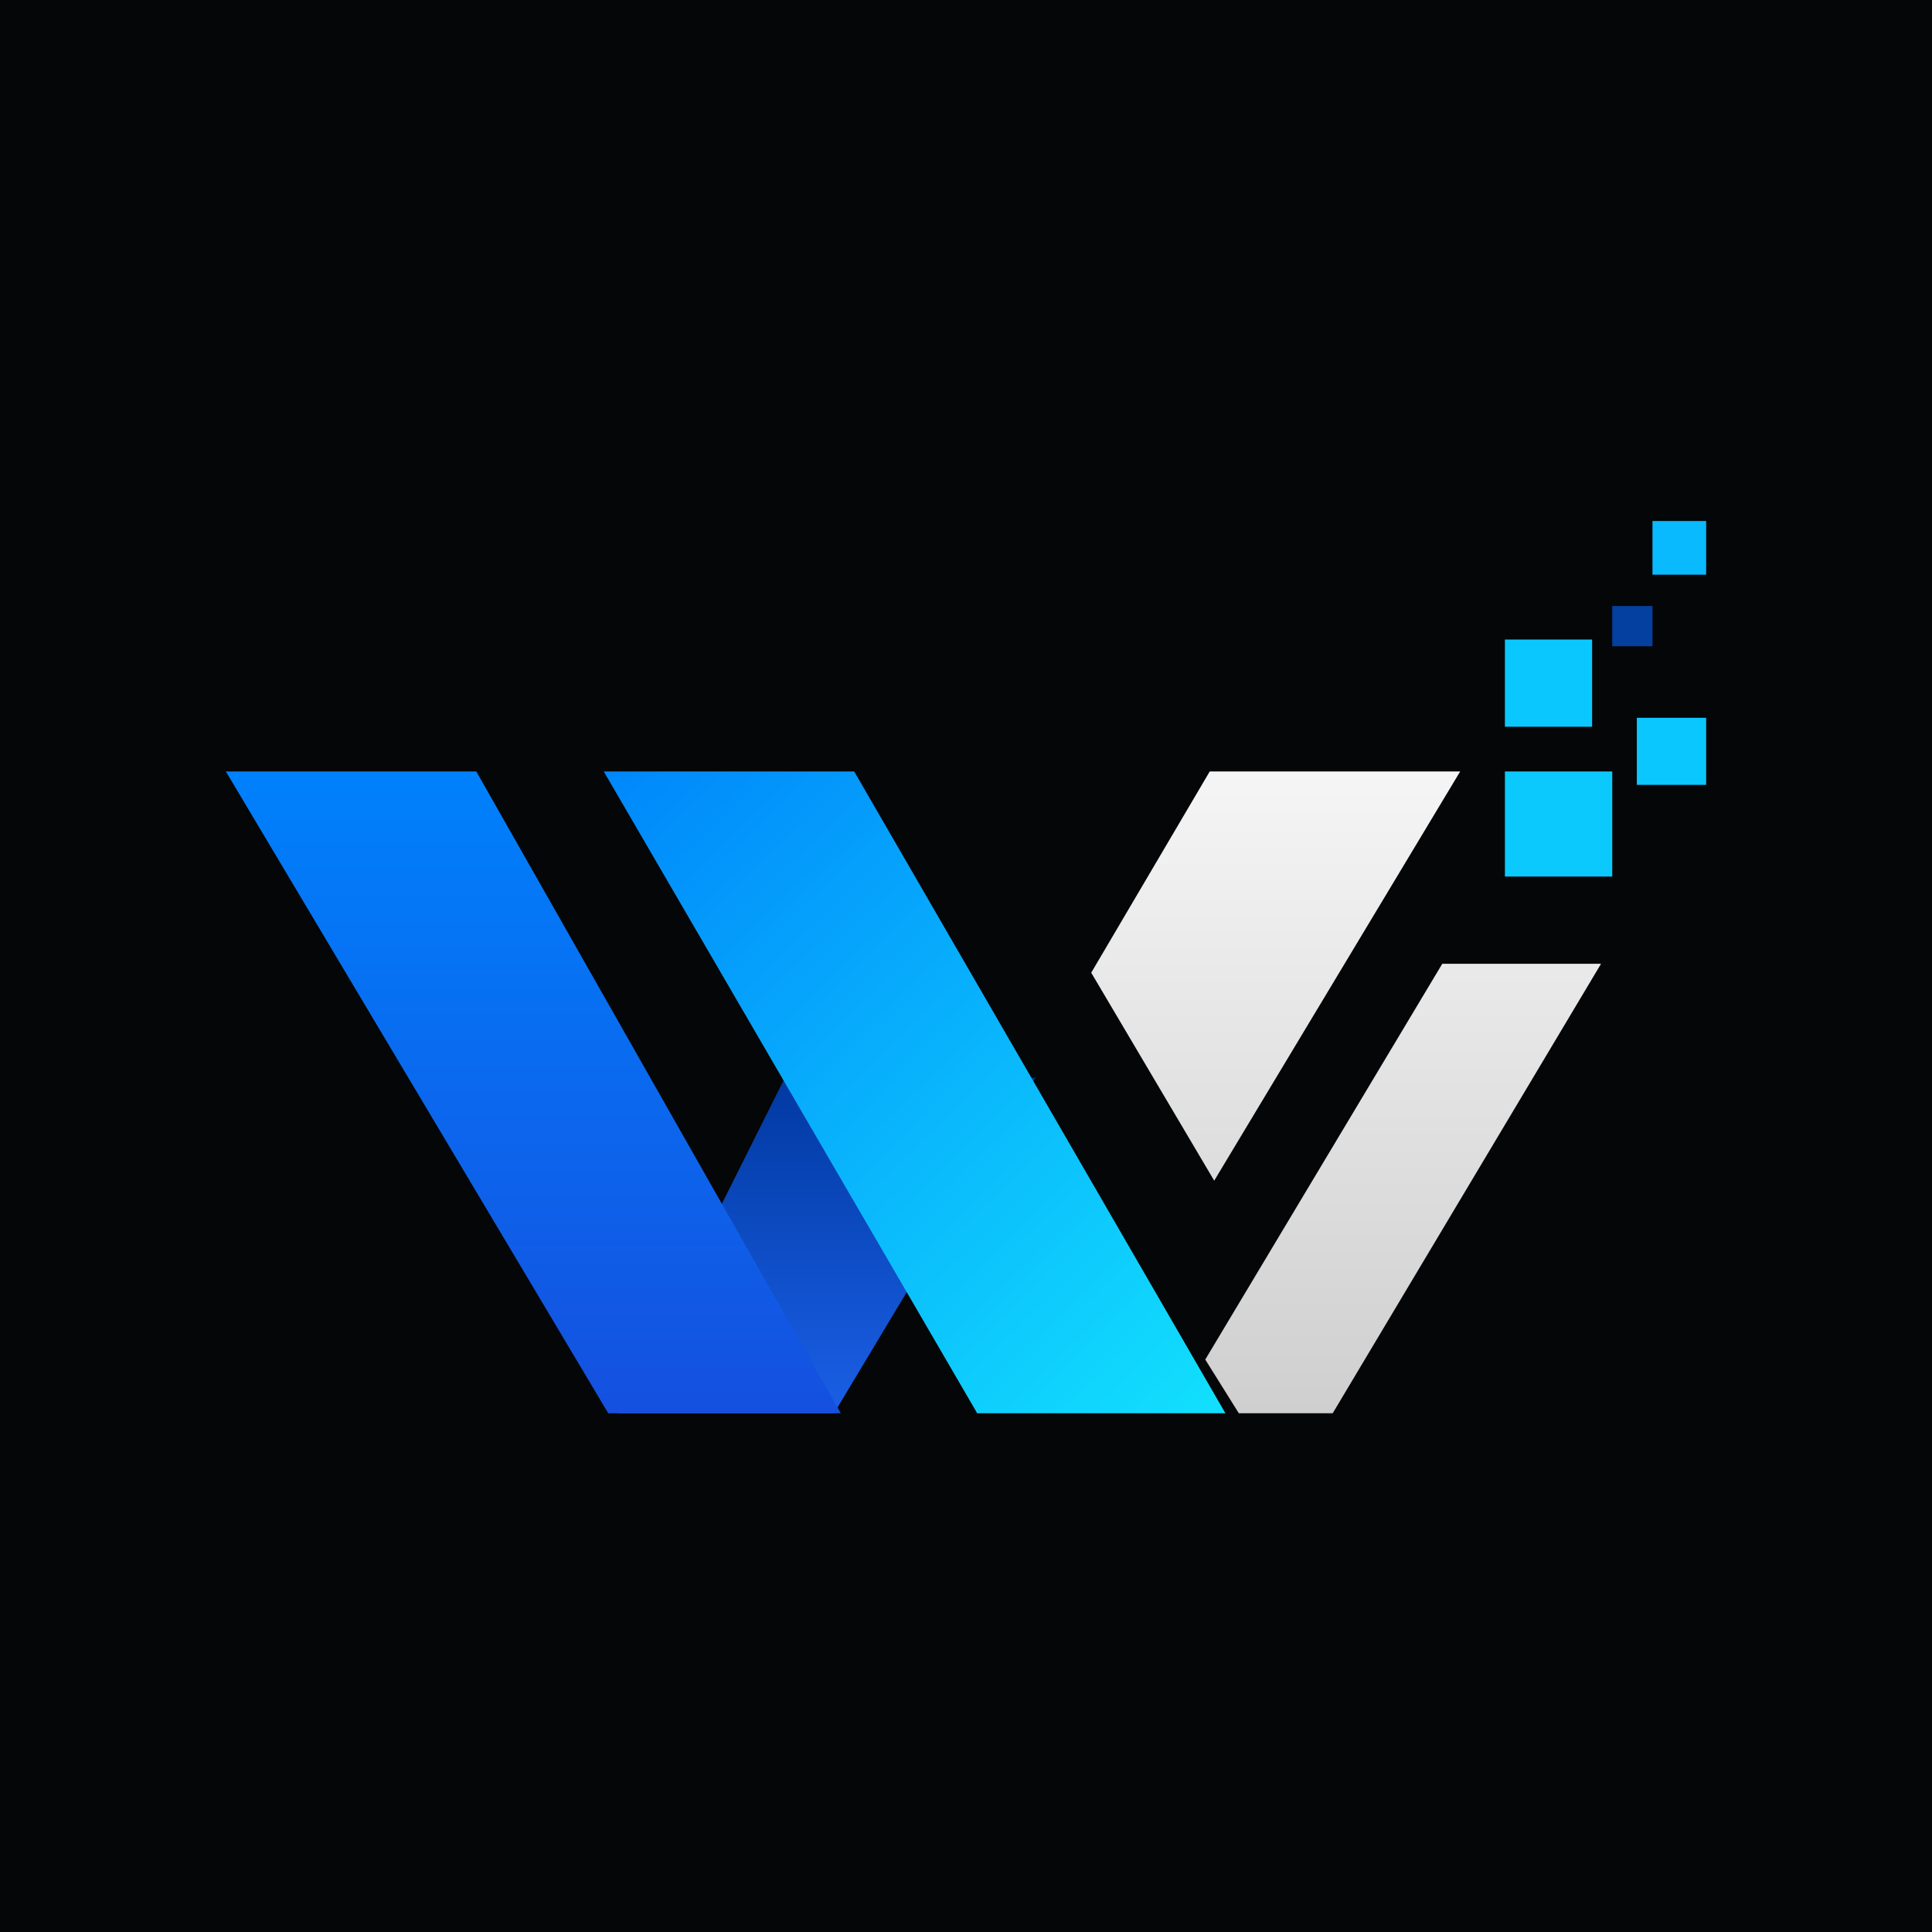
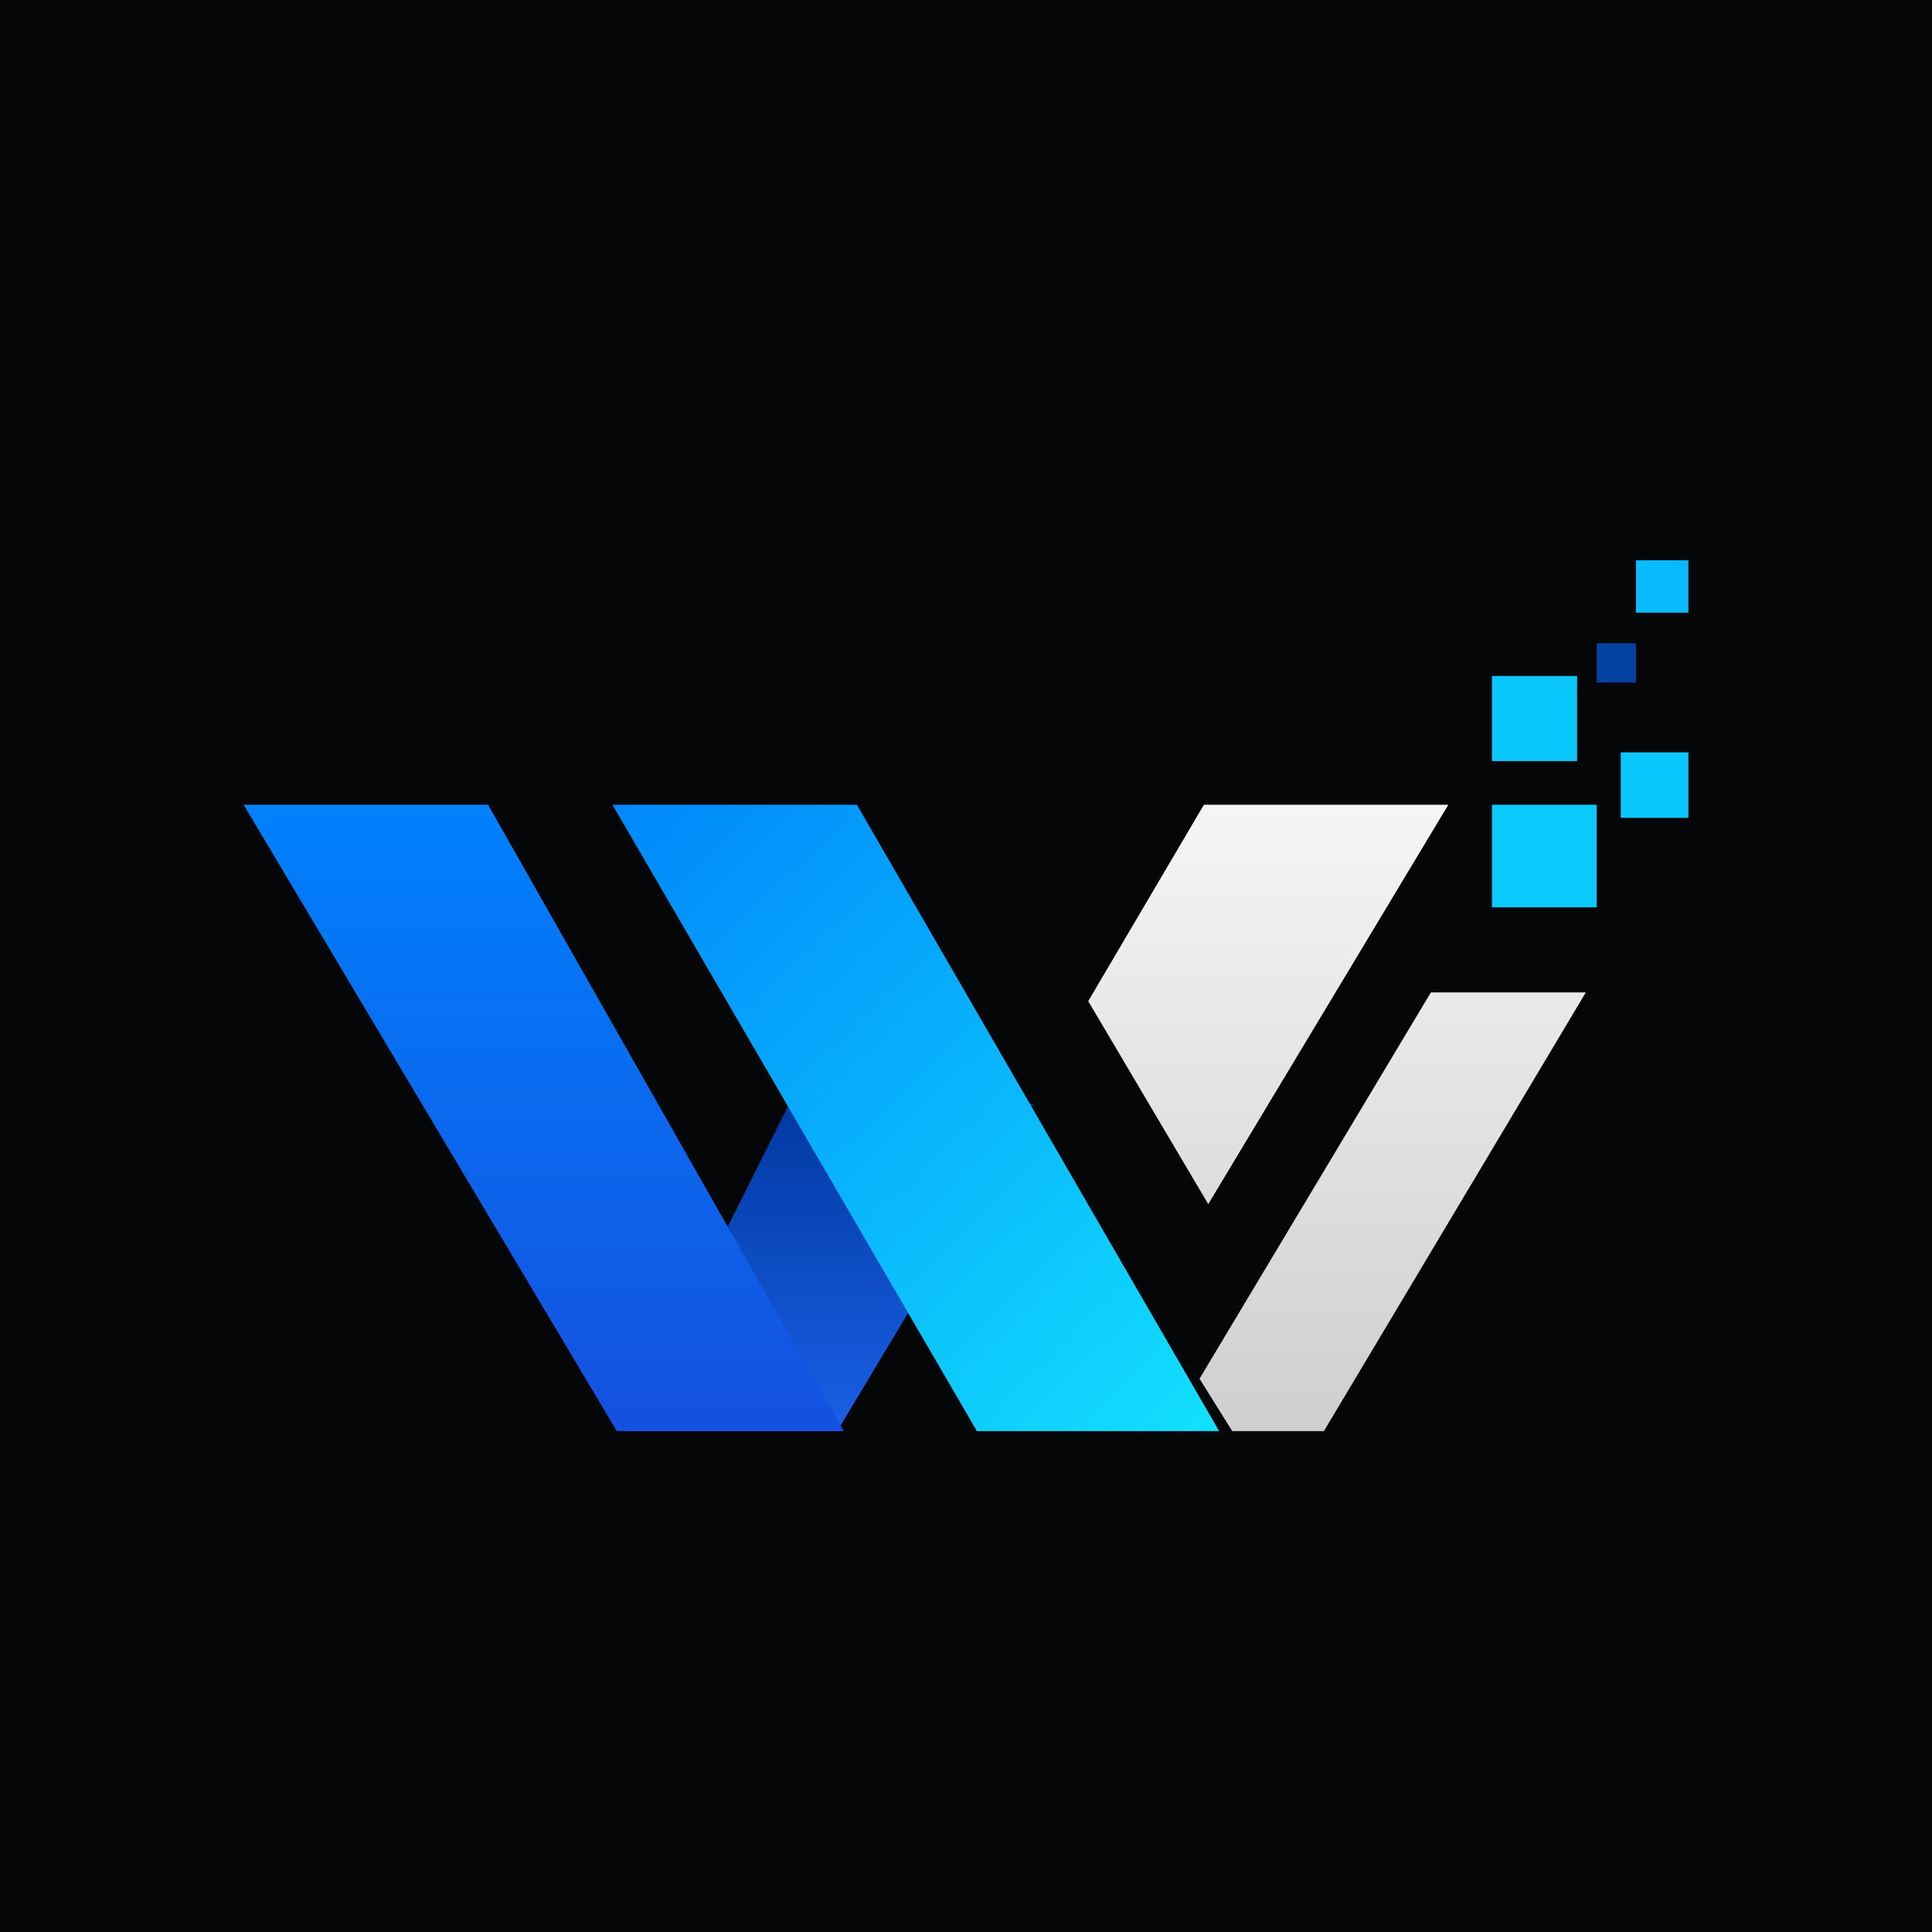
<svg xmlns="http://www.w3.org/2000/svg" viewBox="0 0 1080 1080" width="1080" height="1080" role="img" aria-label="WebCore">
  <rect width="1080" height="1080" fill="#050608" />
-   <g transform="translate(540 540) scale(1.25) translate(-626 -455)">
+   <g transform="translate(540 556) scale(1.22) translate(-626 -455)">
    <defs>
      <linearGradient id="a-l" x1="0" y1="368" x2="0" y2="655" gradientUnits="userSpaceOnUse">
        <stop offset="0" stop-color="#0081fc" />
        <stop offset="1" stop-color="#1550e0" />
      </linearGradient>
      <linearGradient id="a-m" x1="464" y1="368" x2="742" y2="655" gradientUnits="userSpaceOnUse">
        <stop offset="0" stop-color="#0087fb" />
        <stop offset="1" stop-color="#12e0fd" />
      </linearGradient>
      <linearGradient id="a-s" x1="0" y1="368" x2="0" y2="655" gradientUnits="userSpaceOnUse">
        <stop offset="0" stop-color="#f5f5f5" />
        <stop offset="1" stop-color="#cfcfcf" />
      </linearGradient>
    </defs>
    <g id="mark">
      <linearGradient id="a-k" x1="0" y1="505" x2="0" y2="655" gradientUnits="userSpaceOnUse">
        <stop offset="0" stop-color="#0139a1" />
        <stop offset="1" stop-color="#1a5fe6" />
      </linearGradient>
      <polygon points="545,505 657,505 567,655 470,655" fill="url(#a-k)" />
      <polygon points="295,368 407,368 570,655 466,655" fill="url(#a-l)" />
      <polygon points="464,368 576,368 742,655 631,655" fill="url(#a-m)" />
      <polygon points="735,368 847,368 737,551 682,458" fill="url(#a-s)" />
      <polygon points="839,454 910,454 790,655 748,655 733,631" fill="url(#a-s)" />
      <rect x="933" y="256" width="24" height="24" fill="#09baff" />
      <rect x="915" y="294" width="18" height="18" fill="#03409f" />
      <rect x="867" y="309" width="39" height="39" fill="#0ac8fe" />
      <rect x="926" y="344" width="31" height="30" fill="#0ac7fe" />
      <rect x="867" y="368" width="48" height="47" fill="#0bc9fd" />
    </g>
  </g>
</svg>
